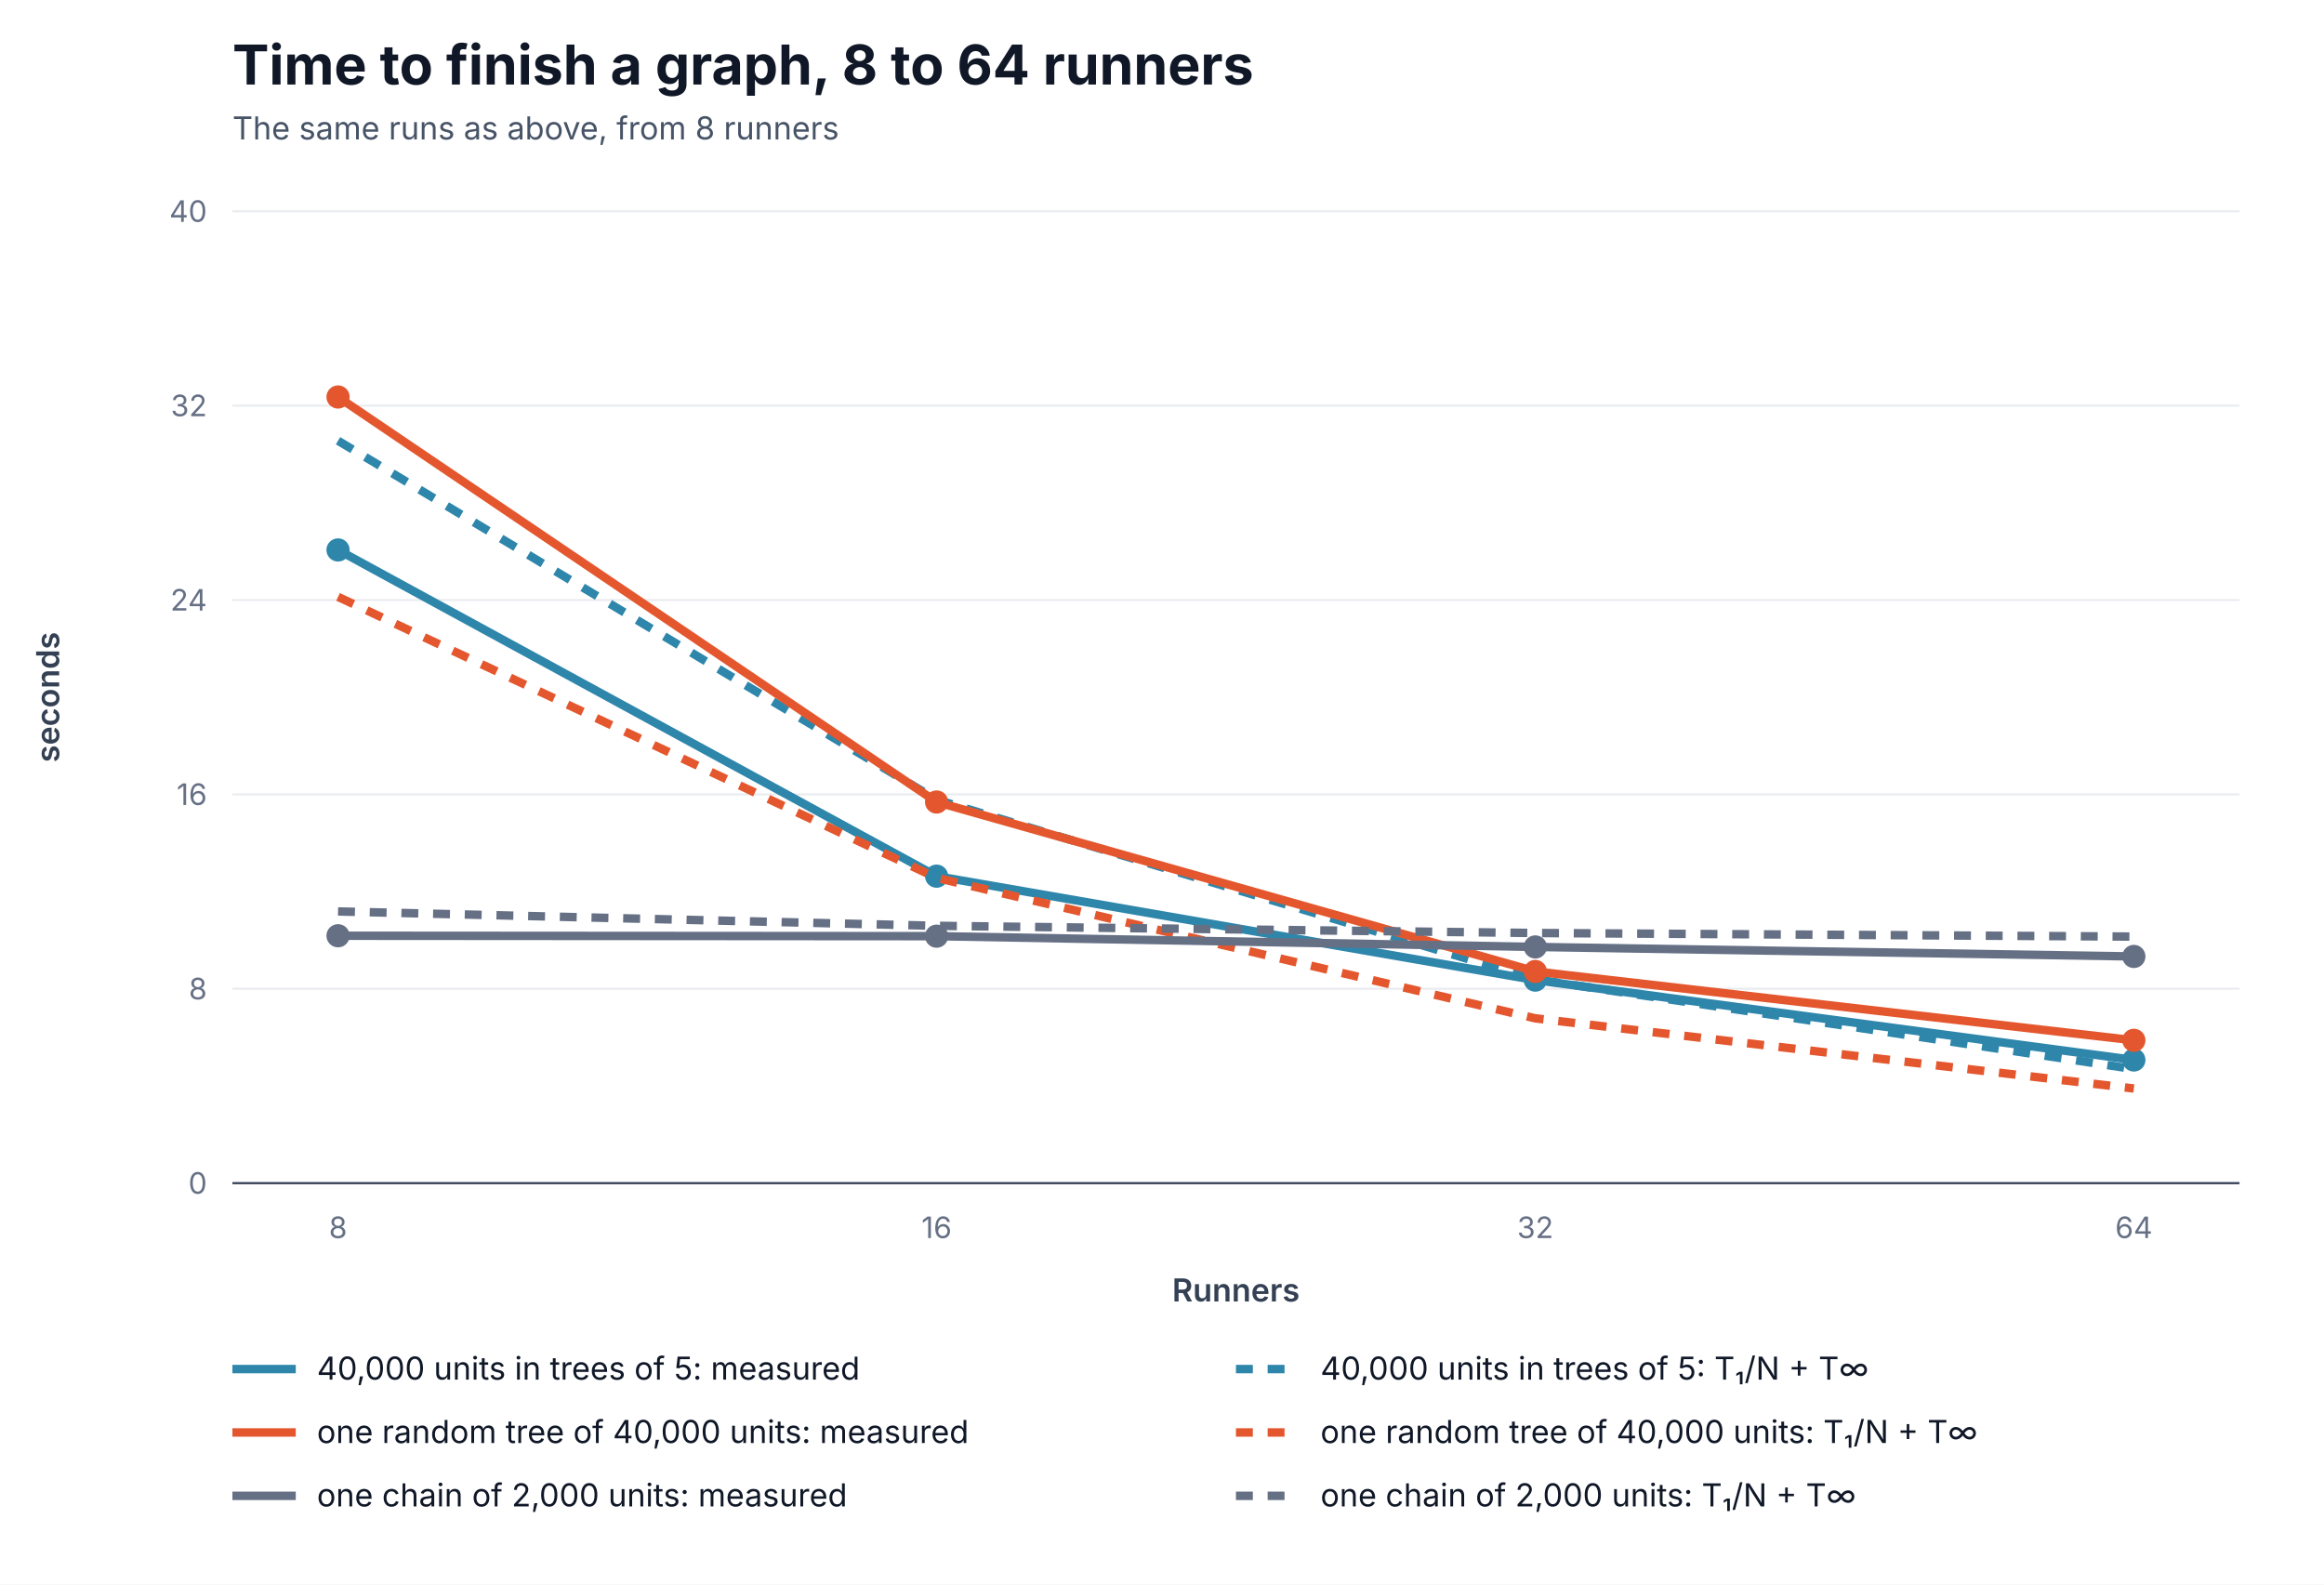
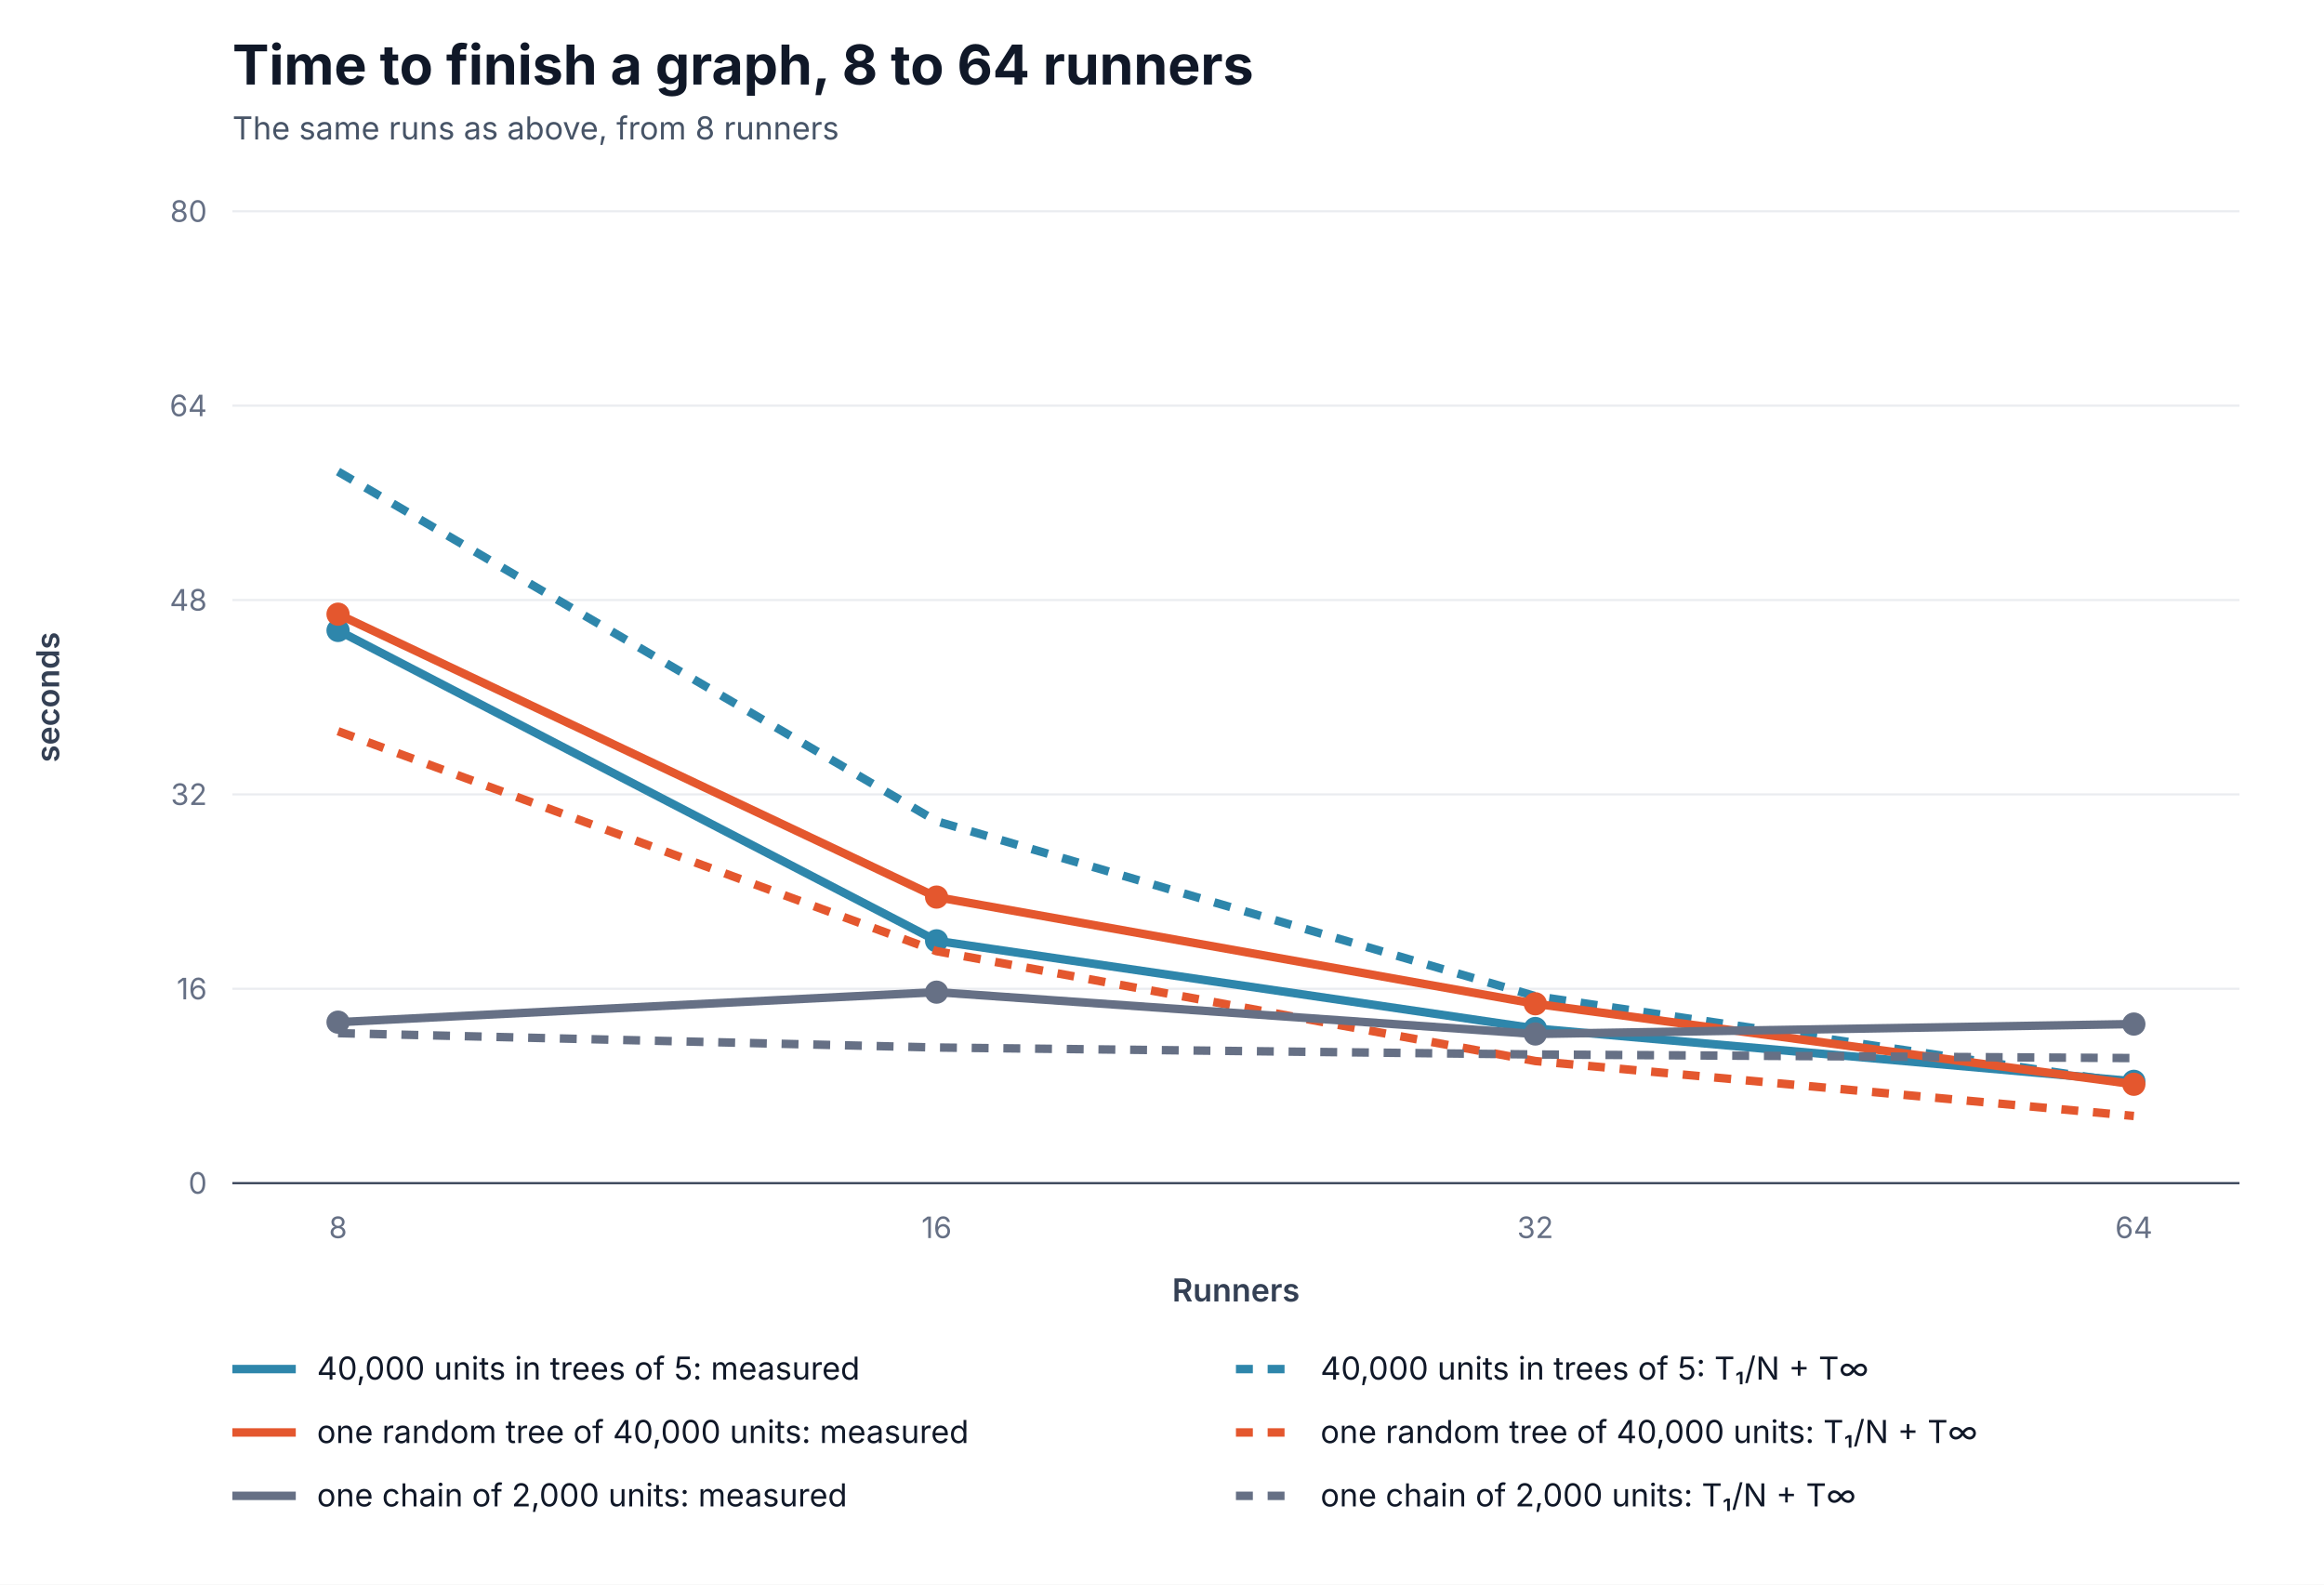
<svg xmlns="http://www.w3.org/2000/svg" width="1100" height="750" viewBox="0 0 1100 750">
  <style>text{font-family:Inter,ui-sans-serif,system-ui,-apple-system,sans-serif;fill:#101828}.title{font-size:26px;font-weight:700}.sub{font-size:15px;fill:#475467}.tick{font-size:14px;fill:#667085}.label{font-size:15px;font-weight:600;fill:#344054}.legend{font-size:15px}</style>
  <rect width="1100" height="750" fill="#fff" />
  <text x="110" y="40" class="title">Time to finish a graph, 8 to 64 runners</text>
  <text x="110" y="66" class="sub">The same runs as above, from 8 runners</text>
  <line x1="110" x2="1060" y1="560" y2="560" stroke="#eaecf0" />
  <text x="98" y="565" text-anchor="end" class="tick">0</text>
  <line x1="110" x2="1060" y1="468" y2="468" stroke="#eaecf0" />
-   <text x="98" y="473" text-anchor="end" class="tick">8</text>
+   <text x="98" y="473" text-anchor="end" class="tick">16</text>
  <line x1="110" x2="1060" y1="376" y2="376" stroke="#eaecf0" />
-   <text x="98" y="381" text-anchor="end" class="tick">16</text>
+   <text x="98" y="381" text-anchor="end" class="tick">32</text>
  <line x1="110" x2="1060" y1="284" y2="284" stroke="#eaecf0" />
-   <text x="98" y="289" text-anchor="end" class="tick">24</text>
+   <text x="98" y="289" text-anchor="end" class="tick">48</text>
  <line x1="110" x2="1060" y1="192" y2="192" stroke="#eaecf0" />
-   <text x="98" y="197" text-anchor="end" class="tick">32</text>
+   <text x="98" y="197" text-anchor="end" class="tick">64</text>
  <line x1="110" x2="1060" y1="100" y2="100" stroke="#eaecf0" />
-   <text x="98" y="105" text-anchor="end" class="tick">40</text>
+   <text x="98" y="105" text-anchor="end" class="tick">80</text>
  <line x1="110" x2="1060" y1="560" y2="560" stroke="#344054" />
  <text x="160" y="586" text-anchor="middle" class="tick">8</text>
  <text x="443.333" y="586" text-anchor="middle" class="tick">16</text>
  <text x="726.667" y="586" text-anchor="middle" class="tick">32</text>
  <text x="1010" y="586" text-anchor="middle" class="tick">64</text>
-   <polyline points="160.0,260.3 443.3,414.7 726.7,463.9 1010.0,501.7" fill="none" stroke="#2e86ab" stroke-width="4" />
-   <circle cx="160.0" cy="260.3" r="5.5" fill="#2e86ab" />
-   <circle cx="443.3" cy="414.7" r="5.5" fill="#2e86ab" />
-   <circle cx="726.7" cy="463.9" r="5.5" fill="#2e86ab" />
-   <circle cx="1010.0" cy="501.7" r="5.5" fill="#2e86ab" />
-   <polyline points="160.0,208.6 443.3,378.5 726.7,463.5 1010.0,506.0" fill="none" stroke="#2e86ab" stroke-width="4" stroke-dasharray="8 7" />
-   <polyline points="160.0,187.9 443.3,379.6 726.7,459.8 1010.0,492.4" fill="none" stroke="#e4572e" stroke-width="4" />
-   <circle cx="160.0" cy="187.9" r="5.5" fill="#e4572e" />
-   <circle cx="443.3" cy="379.6" r="5.5" fill="#e4572e" />
-   <circle cx="726.7" cy="459.8" r="5.5" fill="#e4572e" />
-   <circle cx="1010.0" cy="492.4" r="5.5" fill="#e4572e" />
-   <polyline points="160.0,282.5 443.3,415.5 726.7,482.0 1010.0,515.2" fill="none" stroke="#e4572e" stroke-width="4" stroke-dasharray="8 7" />
-   <polyline points="160.0,442.9 443.3,443.1 726.7,448.2 1010.0,452.7" fill="none" stroke="#667085" stroke-width="4" />
-   <circle cx="160.0" cy="442.9" r="5.5" fill="#667085" />
-   <circle cx="443.3" cy="443.1" r="5.5" fill="#667085" />
-   <circle cx="726.7" cy="448.2" r="5.5" fill="#667085" />
-   <circle cx="1010.0" cy="452.7" r="5.5" fill="#667085" />
-   <polyline points="160.0,431.4 443.3,438.2 726.7,441.6 1010.0,443.3" fill="none" stroke="#667085" stroke-width="4" stroke-dasharray="8 7" />
+   <polyline points="160.0,298.4 443.3,445.3 726.7,486.8 1010.0,511.8" fill="none" stroke="#2e86ab" stroke-width="4" />
+   <circle cx="160.0" cy="298.4" r="5.5" fill="#2e86ab" />
+   <circle cx="443.3" cy="445.3" r="5.5" fill="#2e86ab" />
+   <circle cx="726.7" cy="486.8" r="5.5" fill="#2e86ab" />
+   <circle cx="1010.0" cy="511.8" r="5.5" fill="#2e86ab" />
+   <polyline points="160.0,223.2 443.3,388.7 726.7,471.5 1010.0,512.9" fill="none" stroke="#2e86ab" stroke-width="4" stroke-dasharray="8 7" />
+   <polyline points="160.0,290.7 443.3,424.6 726.7,475.1 1010.0,513.2" fill="none" stroke="#e4572e" stroke-width="4" />
+   <circle cx="160.0" cy="290.7" r="5.5" fill="#e4572e" />
+   <circle cx="443.3" cy="424.6" r="5.5" fill="#e4572e" />
+   <circle cx="726.7" cy="475.1" r="5.5" fill="#e4572e" />
+   <circle cx="1010.0" cy="513.2" r="5.5" fill="#e4572e" />
+   <polyline points="160.0,346.1 443.3,450.2 726.7,502.2 1010.0,528.2" fill="none" stroke="#e4572e" stroke-width="4" stroke-dasharray="8 7" />
+   <polyline points="160.0,483.8 443.3,469.6 726.7,489.4 1010.0,484.7" fill="none" stroke="#667085" stroke-width="4" />
+   <circle cx="160.0" cy="483.8" r="5.5" fill="#667085" />
+   <circle cx="443.3" cy="469.6" r="5.5" fill="#667085" />
+   <circle cx="726.7" cy="489.4" r="5.5" fill="#667085" />
+   <circle cx="1010.0" cy="484.7" r="5.5" fill="#667085" />
+   <polyline points="160.0,489.0 443.3,495.8 726.7,499.1 1010.0,500.8" fill="none" stroke="#667085" stroke-width="4" stroke-dasharray="8 7" />
  <text x="585" y="616" text-anchor="middle" class="label">Runners</text>
  <text transform="translate(28,330) rotate(-90)" text-anchor="middle" class="label">seconds</text>
  <g transform="translate(110,648)">
    <line x1="0" x2="30" y1="0" y2="0" stroke="#2e86ab" stroke-width="4" />
    <text x="40" y="5" class="legend">40,000 units in trees of 5: measured</text>
  </g>
  <g transform="translate(585,648)">
    <line x1="0" x2="30" y1="0" y2="0" stroke="#2e86ab" stroke-width="4" stroke-dasharray="8 7" />
    <text x="40" y="5" class="legend">40,000 units in trees of 5: T₁/N + T∞</text>
  </g>
  <g transform="translate(110,678)">
    <line x1="0" x2="30" y1="0" y2="0" stroke="#e4572e" stroke-width="4" />
    <text x="40" y="5" class="legend">one random tree of 40,000 units: measured</text>
  </g>
  <g transform="translate(585,678)">
    <line x1="0" x2="30" y1="0" y2="0" stroke="#e4572e" stroke-width="4" stroke-dasharray="8 7" />
    <text x="40" y="5" class="legend">one random tree of 40,000 units: T₁/N + T∞</text>
  </g>
  <g transform="translate(110,708)">
    <line x1="0" x2="30" y1="0" y2="0" stroke="#667085" stroke-width="4" />
    <text x="40" y="5" class="legend">one chain of 2,000 units: measured</text>
  </g>
  <g transform="translate(585,708)">
    <line x1="0" x2="30" y1="0" y2="0" stroke="#667085" stroke-width="4" stroke-dasharray="8 7" />
    <text x="40" y="5" class="legend">one chain of 2,000 units: T₁/N + T∞</text>
  </g>
</svg>
